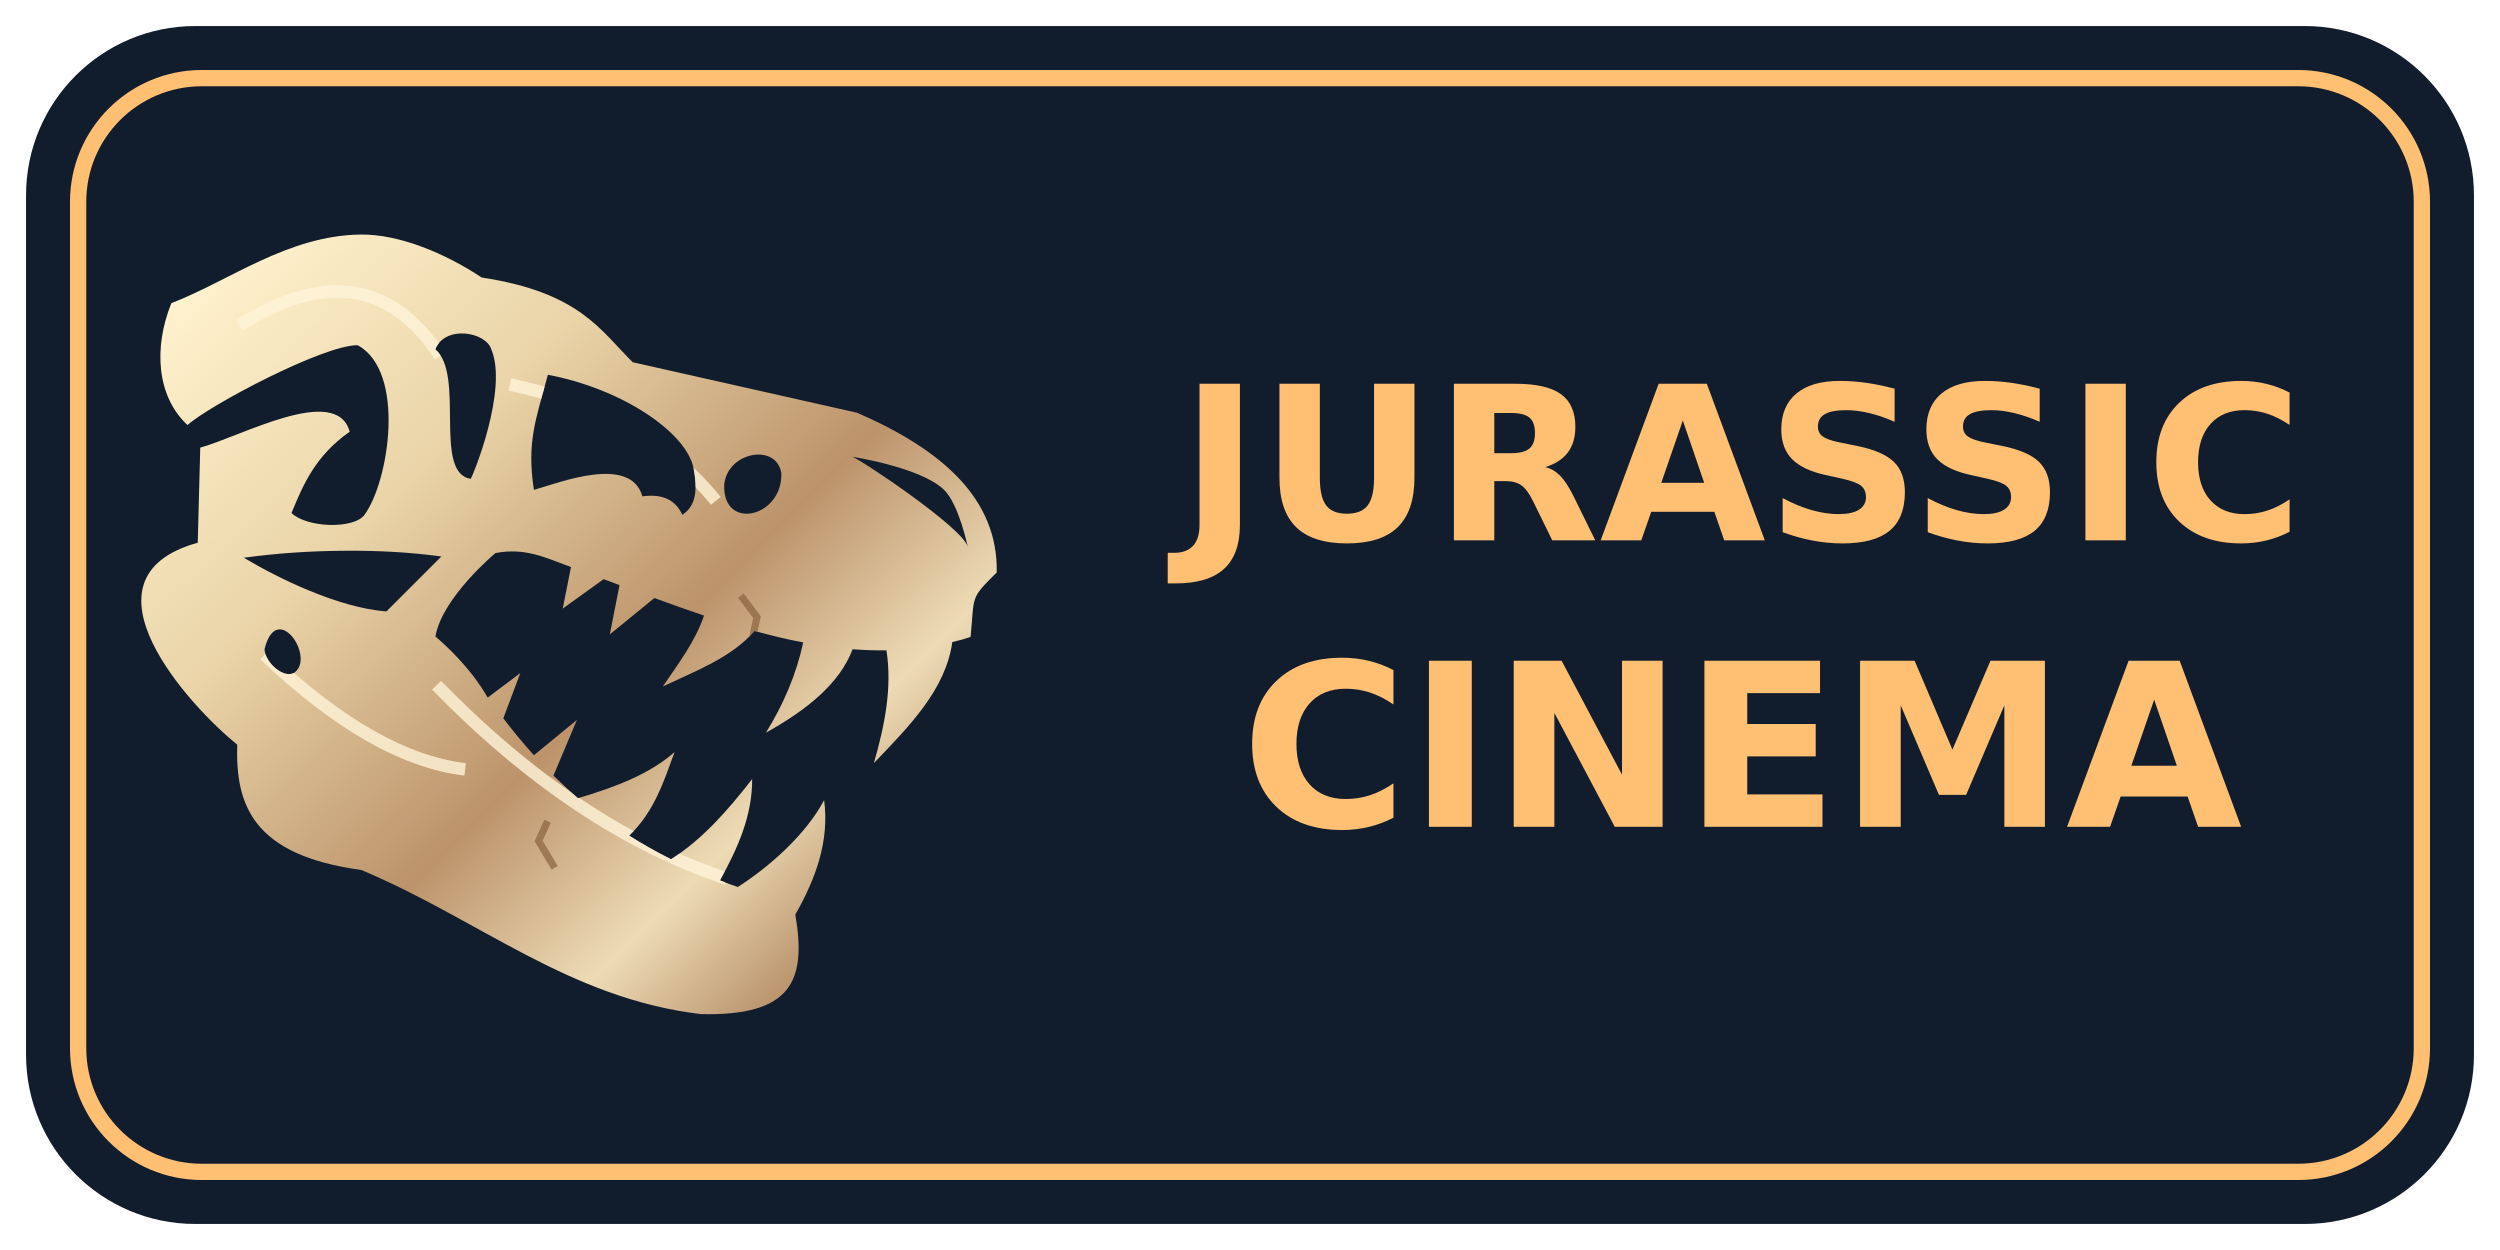
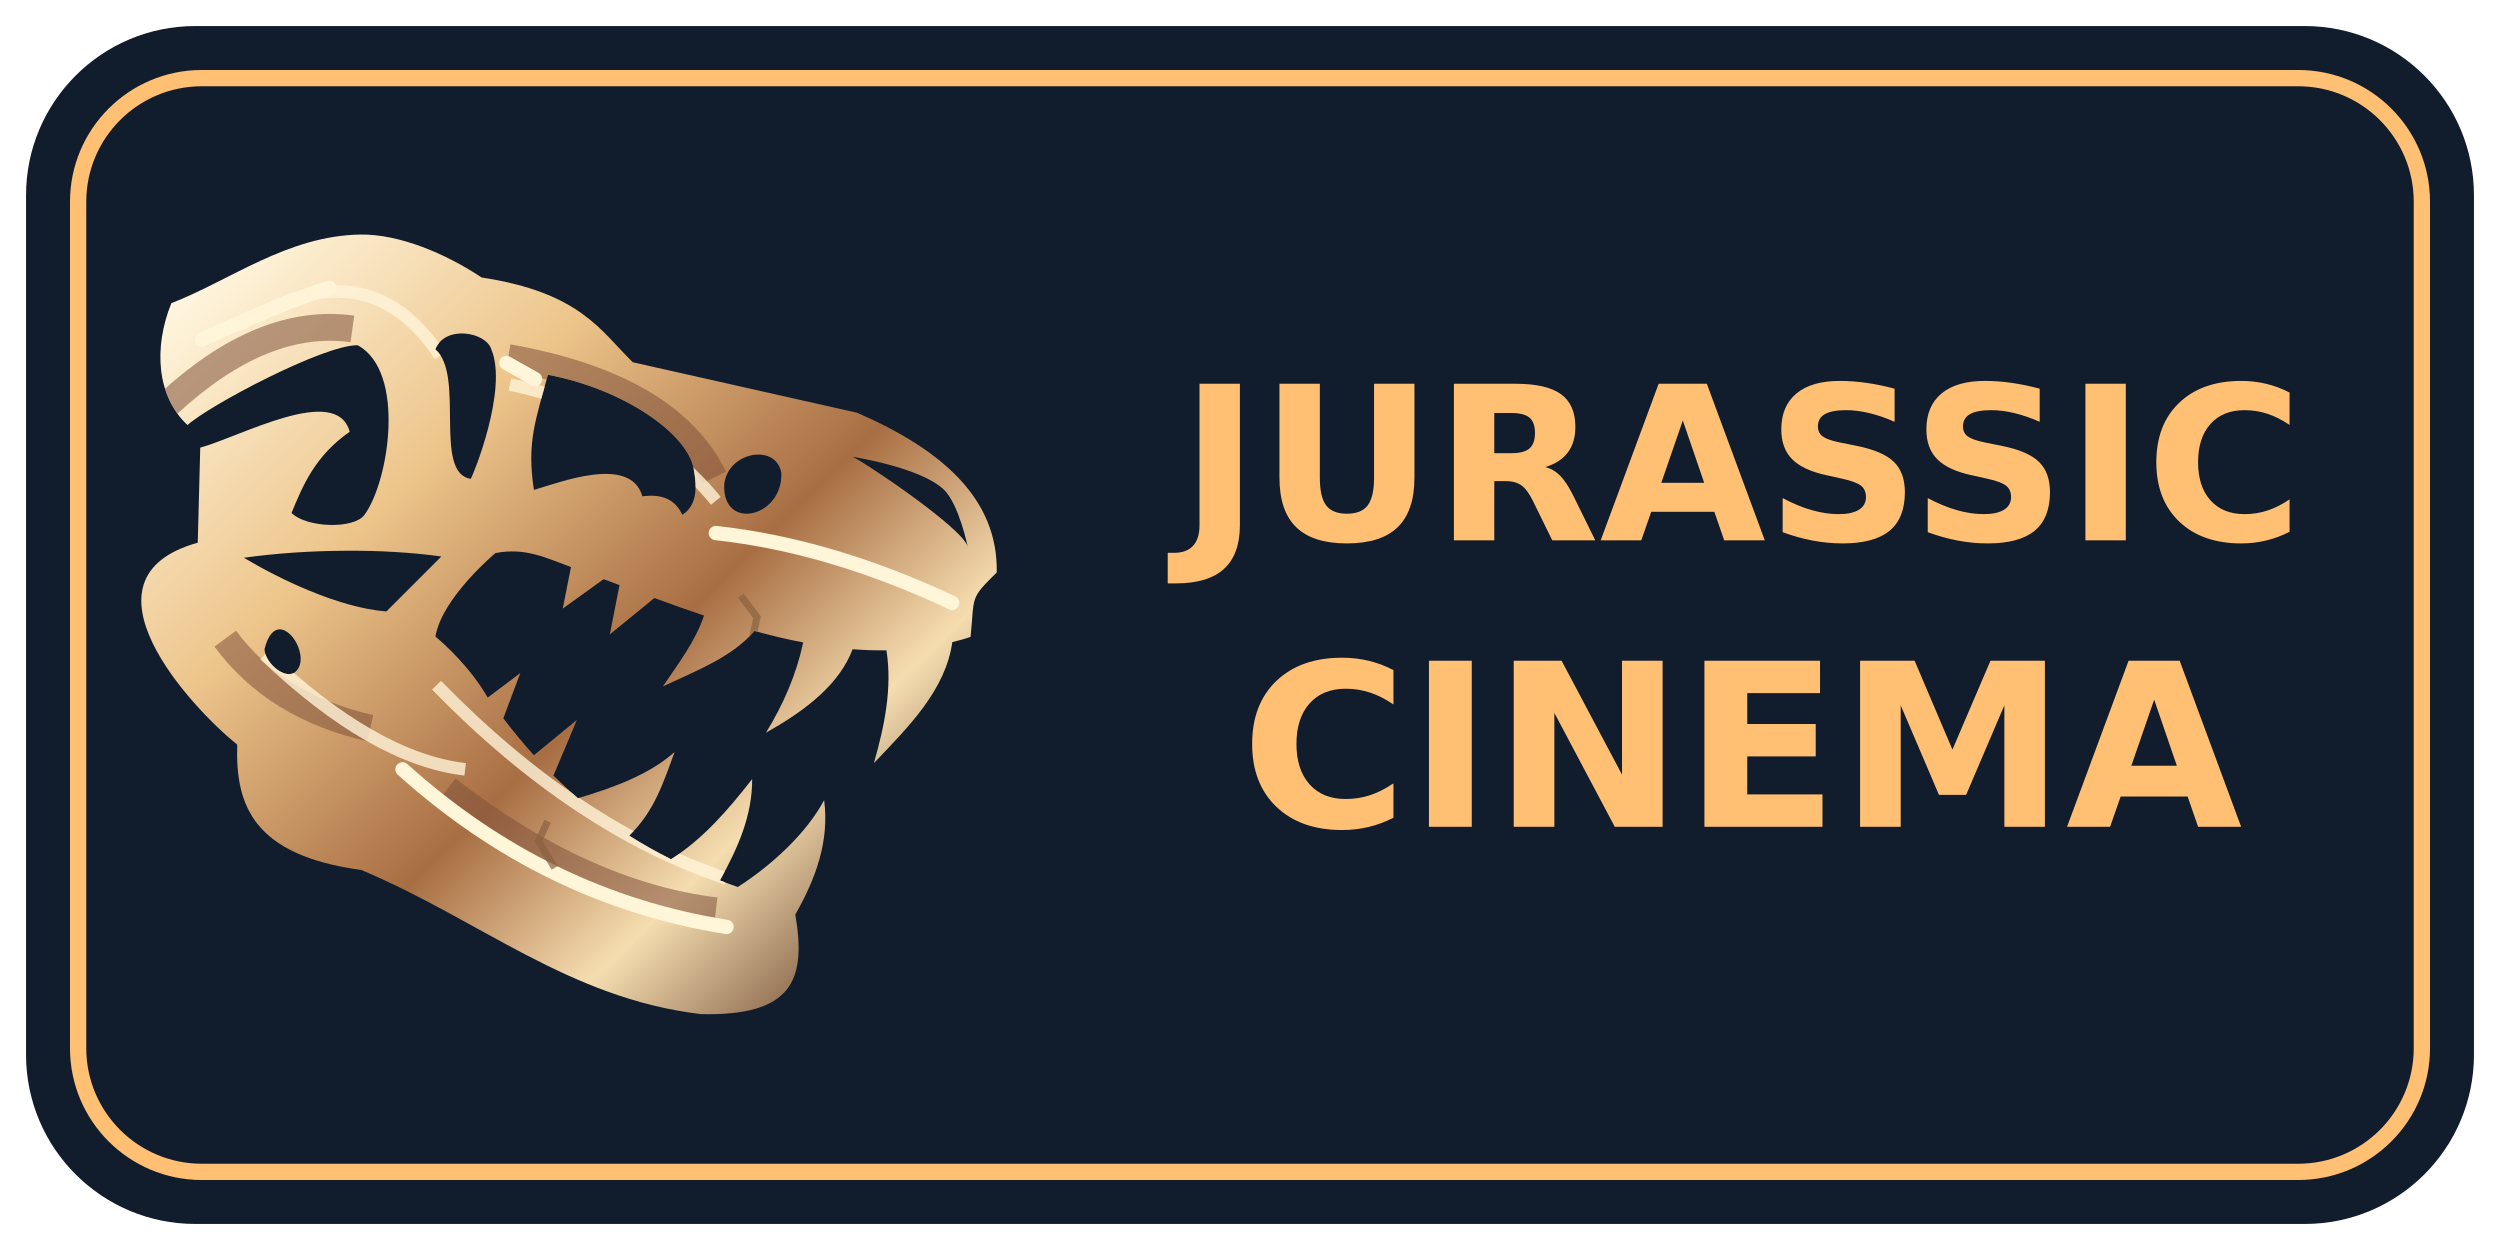
<svg xmlns="http://www.w3.org/2000/svg" viewBox="0 0 768 384" role="img" aria-labelledby="jurassic-cinema-title">
  <defs>
    <linearGradient id="jurassic-cinema-bone" gradientUnits="userSpaceOnUse" x1="70" y1="40" x2="450" y2="430">
-       <stop offset="0" stop-color="#fff2ce" />
-       <stop offset="0.3" stop-color="#ead4a8" />
-       <stop offset="0.6" stop-color="#bc936b" />
-       <stop offset="0.8" stop-color="#eddbb5" />
-       <stop offset="1" stop-color="#a87b54" />
+       <stop offset="0" stop-color="#fff6df" />
+       <stop offset="0.3" stop-color="#edc58b" />
+       <stop offset="0.6" stop-color="#a86e43" />
+       <stop offset="0.8" stop-color="#f5ddb0" />
+       <stop offset="1" stop-color="#79553d" />
    </linearGradient>
    <clipPath id="jurassic-cinema-bone-detail" clipPathUnits="userSpaceOnUse">
      <path d="M139.5 38.28c-40.73.57-73.1 25.79-105.61 38.33-10.02 24.79-8.26 51.99 9.02 68.09 11.76-10.8 76.19-44.94 95.09-44.6 27 14.8 17.5 76.1 3.7 94.8-6.1 8.1-32.4 7.1-40.7-1.1 6.6-16 13.3-31.9 32.5-45.4-7.4-27-60.6 2.6-83.47 8.9l-1.4 53.1c-70.79 19.7-3.9 91.9 22.05 112.8-.99 33.2 8.19 61.7 69.32 70 66.7 28.1 115.6 71.6 189.6 80.5 50.7 1.2 59.2-18.5 52.8-55.6 11.5-20.2 19.1-41.1 16.1-63.9-10 18.7-29.5 36.5-48.2 48.5-3.4-1.1-6.7-2.4-10-3.7 9.9-17.8 18.1-36.1 18-56.6-13.6 17.5-27.8 33.7-45.3 44.8-8.2-4.1-16-8.5-23.4-13.2 14.1-13.4 19.3-30.3 25.4-46.7-14 12.4-33.4 19.7-54 25.8-4.6-4-9.2-8.2-13.7-12.6l13.1-31.1-24 19.7c-5.8-6.4-11.5-13.3-17.1-20.6l9.5-25.3-18.2 13.7c-10-17.3-24.4-30-29.2-34.1 3.6-21.7 33.5-46.6 33.5-46.6 16.8-3.3 28.4 2.8 42.2 7.8l-4.6 23.2 22.8-16.4c2.9 1 5.9 2.1 8.9 3.3l-5.4 27.5 24.9-20.3c9.2 3.4 18.5 6.7 27.7 9.8-4.6 13.9-14.2 26.7-23 39.6 18.6-8.8 38.5-16.2 51.2-31 9.1 2.5 18.2 4.7 27.2 6.4-3.8 17.8-11 34.5-20.8 50.4 23-12.8 41.2-27.5 48.4-46.6 6.4.5 12.7.7 18.9.6 3.3 21-1 42-7 63 19.6-20.5 40-40.8 43.8-67.6 3.4-.8 6.8-1.7 10.2-2.9 2.3-23.3-.6-20.9 14.6-36 .8-41.2-30.6-68.6-78-89.2l-125.3-28.2c-18-17.67-29.4-38.97-84.4-47.33-20.2-13.45-46.1-24.31-67.7-23.99zm73.1 64.12c9.5 22.5-10.4 71-11.5 72.3-21.2-3.2-3-58.3-19.8-72.3 5.5-13.83 28.4-9.68 31.3 0zm31.6 14.2c41.9 7.9 77.7 32.5 81.4 52.4 2.2 11.6 1.5 20.8-6.3 25.8-3.7-8-10.7-11.9-22.3-10.3-6.7-23.4-46.5-7.6-60.6-3.6-4.1-26.5 1-39 7.8-64.3zM361 161.2c6.5-.3 12.3 2.9 13.6 10.3.8 24.9-33.1 32.6-31.9 6.3 1.1-10.3 10.2-16.3 18.3-16.6zm53.2 1.2s38 5.8 51.1 18.3c8.4 7.9 13.4 31.9 13.4 31.9-2.9-10.7-60.1-48.9-64.5-50.2zm-283.7 52.5c18.9-.2 37.6.9 54.2 3.2L154 248.8c-26.9-2.1-60.19-18.4-79.63-30 17.91-2.5 37.23-3.8 56.13-3.9zm-36.28 43.9c8.28-.3 17.08 18.3 8.18 24.3-6.14 3.4-16.46-6.3-16.46-13.3 1.96-7.9 5.11-10.9 8.28-11z" fill="url(#jurassic-cinema-bone)" />
    </clipPath>
  </defs>
  <rect x="8" y="8" width="752" height="368" rx="52" fill="#111c2d" />
  <rect x="24" y="24" width="720" height="336" rx="38" fill="none" stroke="#ffc074" stroke-width="5" />
  <g transform="translate(0 0.0)">
    <g fill="#ffc074" transform="translate(34 51) scale(0.55)">
      <path d="M139.5 38.28c-40.73.57-73.1 25.79-105.61 38.33-10.02 24.79-8.26 51.99 9.02 68.09 11.76-10.8 76.19-44.94 95.09-44.6 27 14.8 17.5 76.1 3.7 94.8-6.1 8.1-32.4 7.1-40.7-1.1 6.6-16 13.3-31.9 32.5-45.4-7.4-27-60.6 2.6-83.47 8.9l-1.4 53.1c-70.79 19.7-3.9 91.9 22.05 112.8-.99 33.2 8.19 61.7 69.32 70 66.7 28.1 115.6 71.6 189.6 80.5 50.7 1.2 59.2-18.5 52.8-55.6 11.5-20.2 19.1-41.1 16.1-63.9-10 18.7-29.5 36.5-48.2 48.5-3.4-1.1-6.7-2.4-10-3.7 9.9-17.8 18.1-36.1 18-56.6-13.6 17.5-27.8 33.7-45.3 44.8-8.2-4.1-16-8.5-23.4-13.2 14.1-13.4 19.3-30.3 25.4-46.7-14 12.4-33.4 19.7-54 25.8-4.6-4-9.2-8.2-13.7-12.6l13.1-31.1-24 19.7c-5.8-6.4-11.5-13.3-17.1-20.6l9.5-25.3-18.2 13.7c-10-17.3-24.4-30-29.2-34.1 3.6-21.7 33.5-46.6 33.5-46.6 16.8-3.3 28.4 2.8 42.2 7.8l-4.6 23.2 22.8-16.4c2.9 1 5.9 2.1 8.9 3.3l-5.4 27.5 24.9-20.3c9.2 3.4 18.5 6.7 27.7 9.8-4.6 13.9-14.2 26.7-23 39.6 18.6-8.8 38.5-16.2 51.2-31 9.1 2.5 18.2 4.7 27.2 6.4-3.8 17.8-11 34.5-20.8 50.4 23-12.8 41.2-27.5 48.4-46.6 6.4.5 12.7.7 18.9.6 3.3 21-1 42-7 63 19.6-20.5 40-40.8 43.8-67.6 3.4-.8 6.8-1.7 10.2-2.9 2.3-23.3-.6-20.9 14.6-36 .8-41.2-30.6-68.6-78-89.2l-125.3-28.2c-18-17.67-29.4-38.97-84.4-47.33-20.2-13.45-46.1-24.31-67.7-23.99zm73.1 64.12c9.5 22.5-10.4 71-11.5 72.3-21.2-3.2-3-58.3-19.8-72.3 5.5-13.83 28.4-9.68 31.3 0zm31.6 14.2c41.9 7.9 77.7 32.5 81.4 52.4 2.2 11.6 1.5 20.8-6.3 25.8-3.7-8-10.7-11.9-22.3-10.3-6.7-23.4-46.5-7.6-60.6-3.6-4.1-26.5 1-39 7.8-64.3zM361 161.2c6.5-.3 12.3 2.9 13.6 10.3.8 24.9-33.1 32.6-31.9 6.3 1.1-10.3 10.2-16.3 18.3-16.6zm53.2 1.2s38 5.8 51.1 18.3c8.4 7.9 13.4 31.9 13.4 31.9-2.9-10.7-60.1-48.9-64.5-50.2zm-283.7 52.5c18.9-.2 37.6.9 54.2 3.2L154 248.8c-26.9-2.1-60.19-18.4-79.63-30 17.91-2.5 37.23-3.8 56.13-3.9zm-36.28 43.9c8.28-.3 17.08 18.3 8.18 24.3-6.14 3.4-16.46-6.3-16.46-13.3 1.96-7.9 5.11-10.9 8.28-11z" fill="url(#jurassic-cinema-bone)" />
      <g clip-path="url(#jurassic-cinema-bone-detail)">
+         <path d="M32 133q53-49 103-42m87 16q90 16 115 67m-273 90q28 38 81 50m43 34q76 59 150 68" fill="none" stroke="#7f513a" stroke-width="15" opacity=".55" />
+         <path d="M51 97q43-20 71-29m99 42 16 9m101 86q64 7 132 39m-307 93q80 72 181 88" fill="none" stroke="#fff5d9" stroke-width="8" stroke-linecap="round" />
        <path d="M72 89q71-45 112 17m39 16q75 16 115 65m-252 86q61 58 112 64m-16-47q78 80 162 108" fill="none" stroke="#fff4d8" stroke-width="7" opacity=".8" />
        <path d="m260 139 8 16-7 14m91 71 9 12-3 14m-219-152 7 15-9 15m111 248-9-15 5-11" fill="none" stroke="#89623f" stroke-width="4" opacity=".7" />
      </g>
    </g>
  </g>
  <text x="535" y="166" font-family="DejaVu Sans, sans-serif" font-size="66" font-weight="800" text-anchor="middle" fill="#ffc074">JURASSIC</text>
  <text x="535" y="254" font-family="DejaVu Sans, sans-serif" font-size="70" font-weight="800" text-anchor="middle" fill="#ffc074">CINEMA</text>
</svg>
